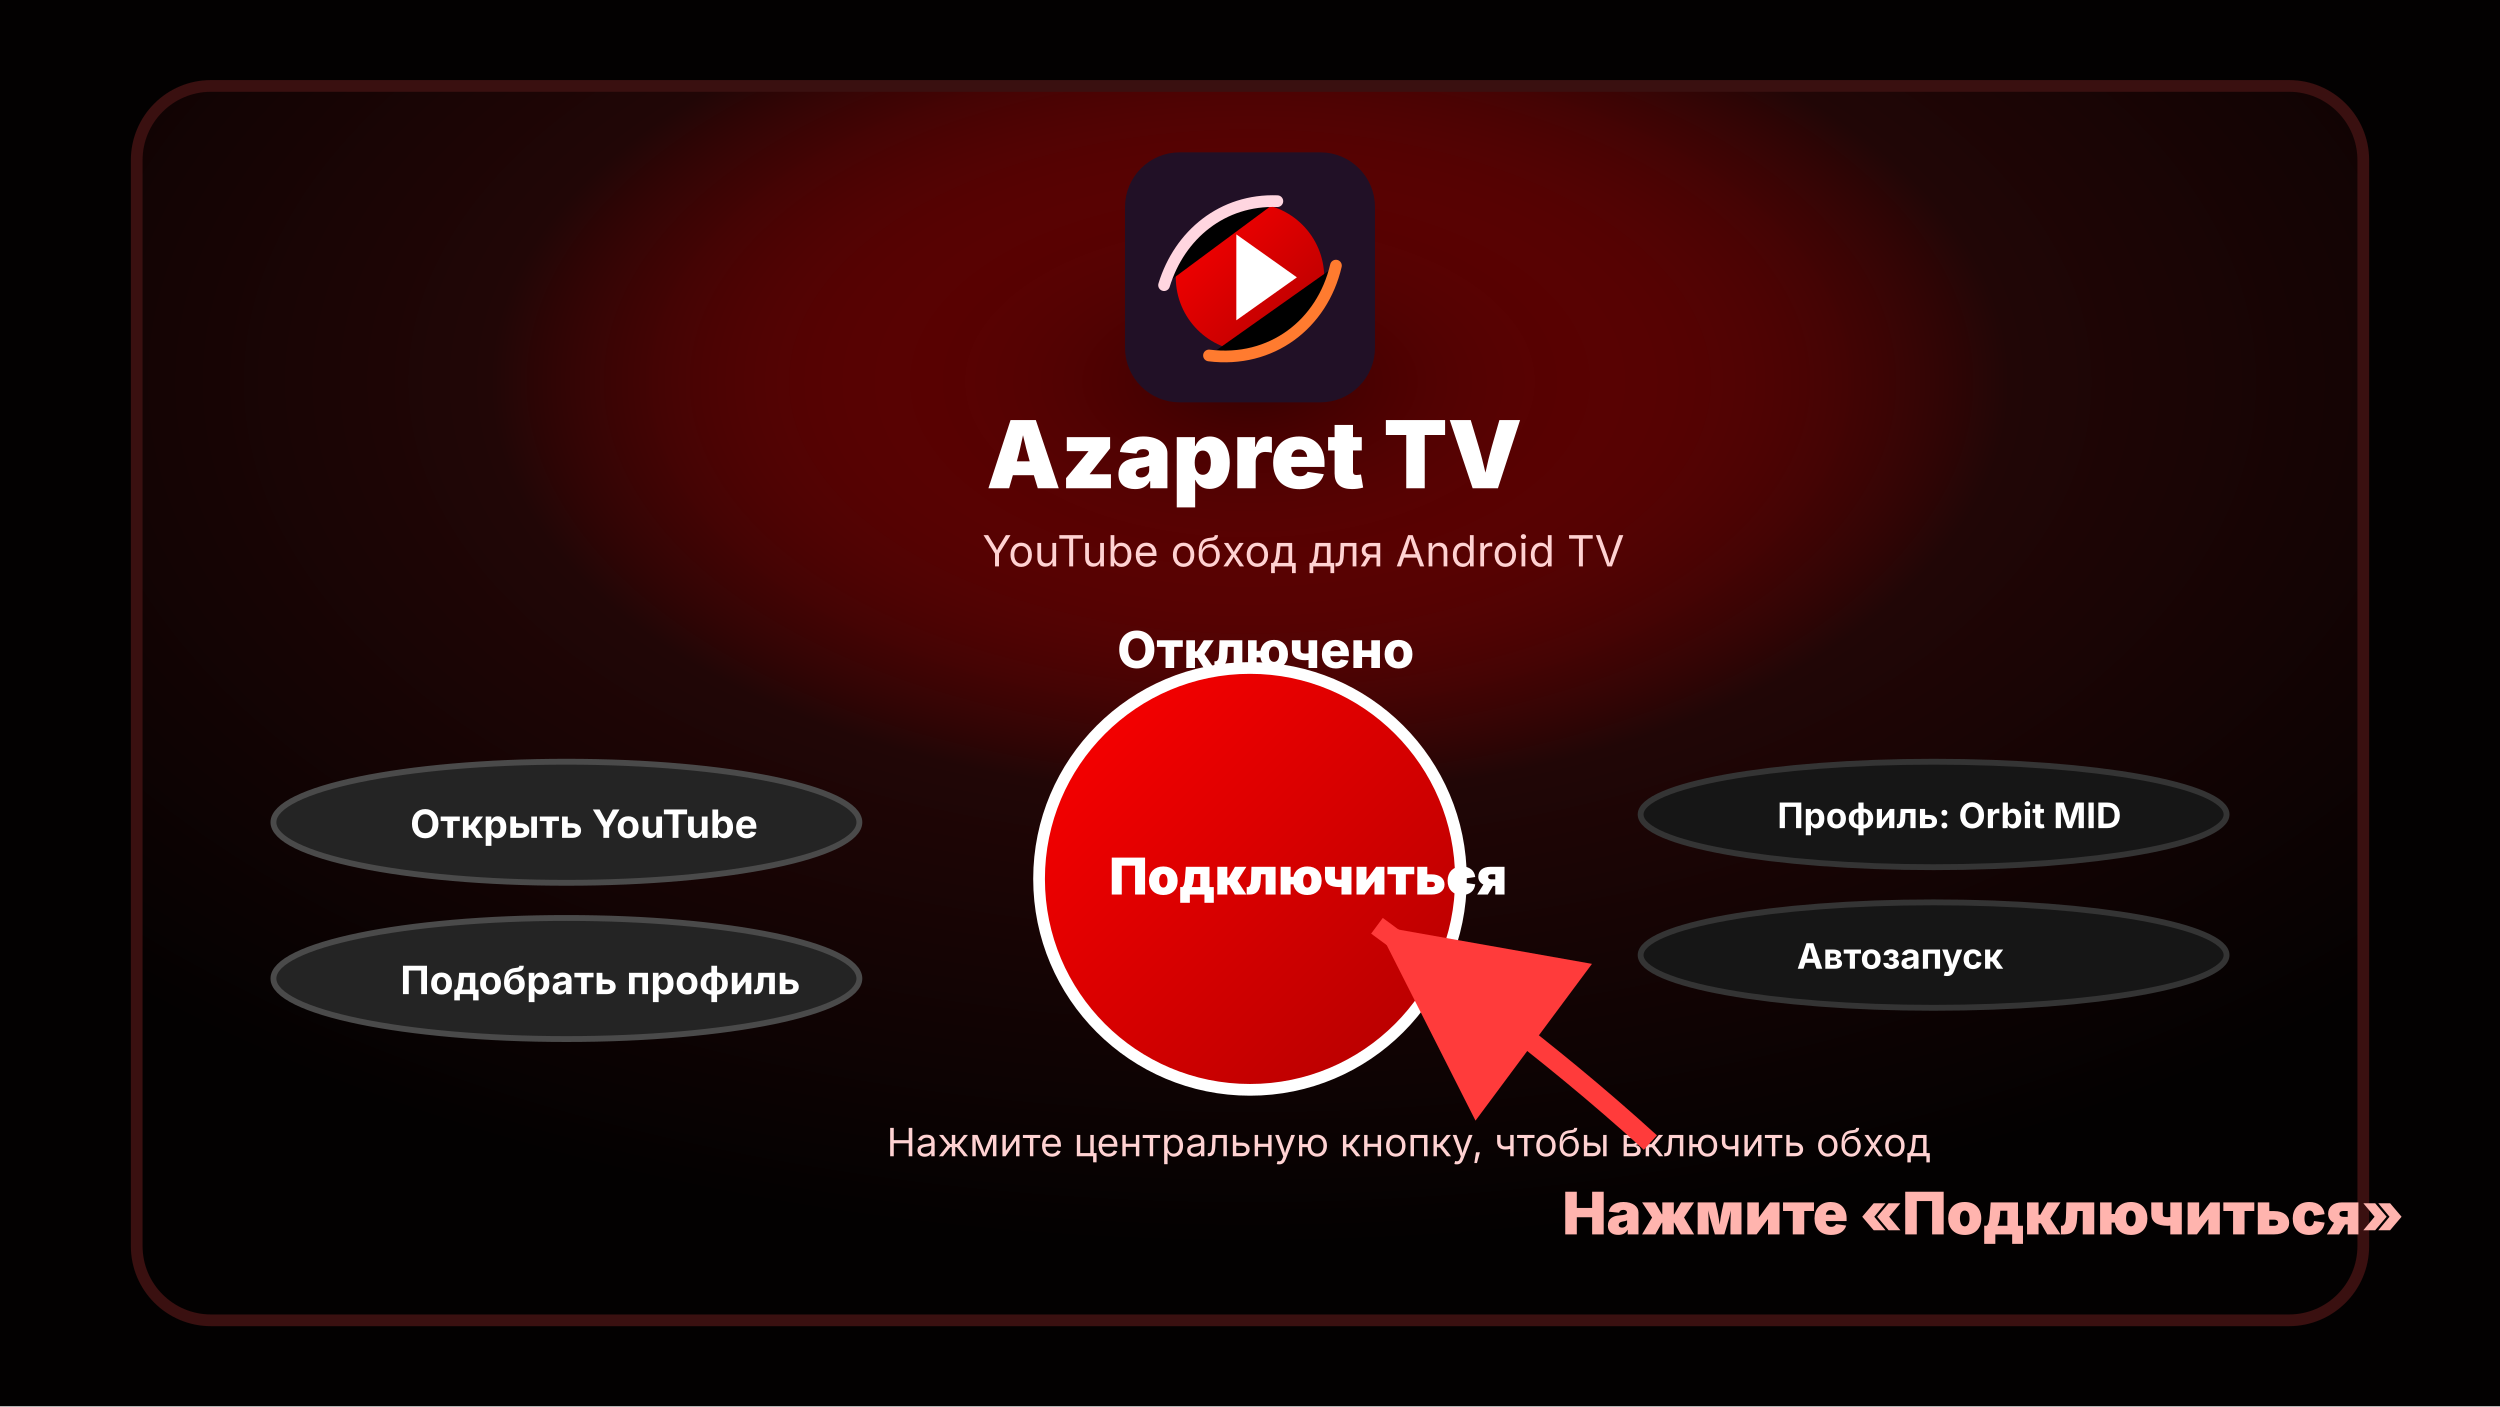
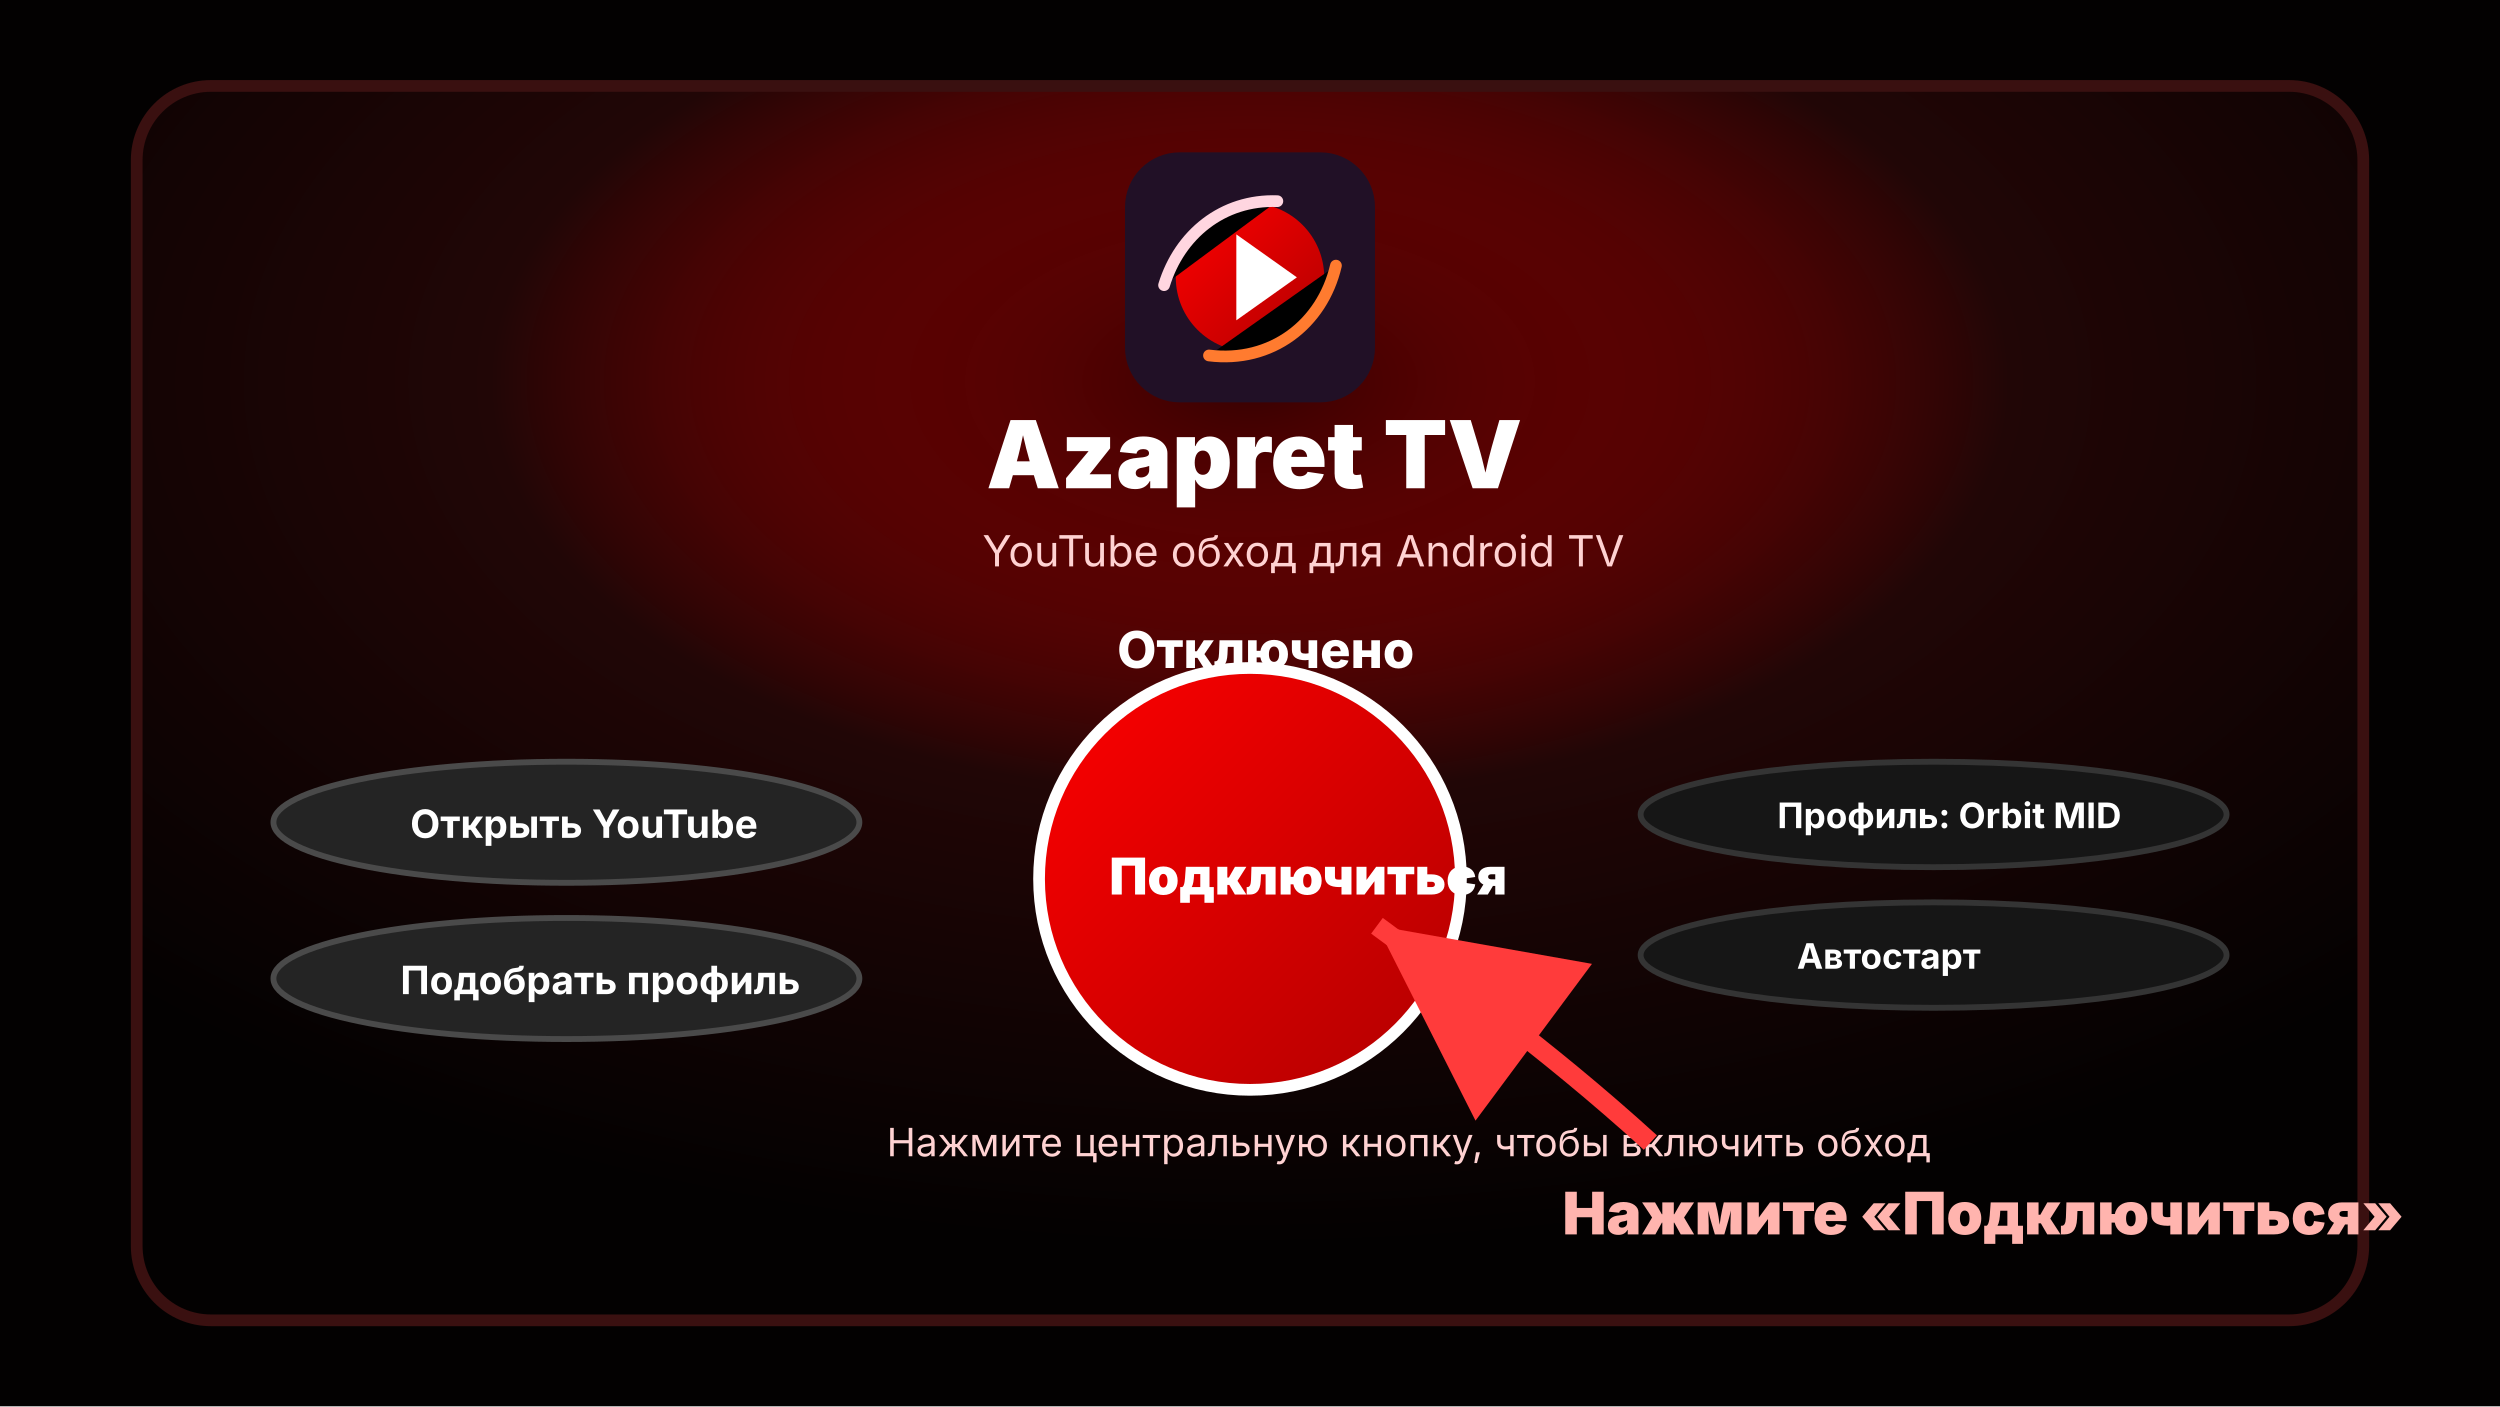
<svg xmlns="http://www.w3.org/2000/svg" width="1280" height="720" viewBox="0 0 1280 720">
  <defs>
    <radialGradient id="bg" cx="50%" cy="24%" r="70%">
      <stop offset="0" stop-color="#ff0000" stop-opacity="0.20" />
      <stop offset="0.48" stop-color="#210606" />
      <stop offset="1" stop-color="#030101" />
    </radialGradient>
    <linearGradient id="red" x1="0" y1="0" x2="1" y2="1">
      <stop stop-color="#ff0000" />
      <stop offset="1" stop-color="#b00000" />
    </linearGradient>
    <linearGradient id="green" x1="0" y1="0" x2="1" y2="1">
      <stop stop-color="#2eea93" />
      <stop offset="1" stop-color="#0b9d67" />
    </linearGradient>
    <marker id="arrow" markerWidth="14" markerHeight="14" refX="12" refY="7" orient="auto">
      <path d="M2,2 L12,7 L2,12 Z" fill="#ff3b3b" />
    </marker>
  </defs>
  <rect width="1280" height="720" fill="#030101" />
  <rect x="70" y="44" width="1140" height="632" rx="38" fill="url(#bg)" stroke="#3a1010" stroke-width="6" />
  <g transform="translate(576 78)">
    <rect width="128" height="128" rx="28" fill="#211026" />
    <circle cx="64" cy="64" r="38" fill="url(#red)" />
    <path d="M57 42L88 64L57 86V42Z" fill="#fff" />
    <path d="M20 68C28 42 50 24 78 25" stroke="#ffd6e0" stroke-width="6" stroke-linecap="round" />
    <path d="M108 58C101 88 75 108 43 104" stroke="#ff7b2f" stroke-width="6" stroke-linecap="round" />
  </g>
  <text x="505" y="250" fill="#ffffff" font-family="Inter, Segoe UI, Arial" font-size="48" font-weight="900">Azapret TV</text>
  <text x="503" y="290" fill="#ffd2d2" font-family="Inter, Segoe UI, Arial" font-size="22">YouTube обход для Android TV</text>
  <text x="572" y="342" fill="#ffffff" font-family="Inter, Segoe UI, Arial" font-size="26" font-weight="800">Отключено</text>
  <circle cx="640" cy="450" r="108" fill="url(#red)" stroke="#ffffff" stroke-width="6" />
  <text x="568" y="458" fill="#fff" font-family="Inter, Segoe UI, Arial" font-size="26" font-weight="900">Подключиться</text>
  <text x="454" y="592" fill="#ffd2d2" font-family="Inter, Segoe UI, Arial" font-size="20">Нажмите центральную кнопку, чтобы включить обход</text>
  <rect x="140" y="390" width="300" height="62" rx="999" fill="#242424" stroke="#4a4a4a" stroke-width="3" />
  <text x="210" y="429" fill="#ffffff" font-family="Inter, Segoe UI, Arial" font-size="20" font-weight="700">Открыть YouTube</text>
  <rect x="140" y="470" width="300" height="62" rx="999" fill="#242424" stroke="#4a4a4a" stroke-width="3" />
  <text x="205" y="509" fill="#ffffff" font-family="Inter, Segoe UI, Arial" font-size="20" font-weight="700">Подобрать профиль</text>
  <rect x="840" y="390" width="300" height="54" rx="999" fill="#161616" stroke="#343434" stroke-width="3" />
  <text x="910" y="424" fill="#ffffff" font-family="Inter, Segoe UI, Arial" font-size="18" font-weight="700">Профиль: Orbit MID</text>
  <rect x="840" y="462" width="300" height="54" rx="999" fill="#161616" stroke="#343434" stroke-width="3" />
-   <text x="920" y="496" fill="#ffffff" font-family="Inter, Segoe UI, Arial" font-size="18" font-weight="700">Автозапуск</text>
+   <text x="920" y="496" fill="#ffffff" font-family="Inter, Segoe UI, Arial" font-size="18" font-weight="700">Автостарт</text>
  <path d="M845 585 C790 535 740 500 705 474" stroke="#ff3b3b" stroke-width="10" fill="none" marker-end="url(#arrow)" />
  <text x="800" y="632" fill="#ffb4ae" font-family="Inter, Segoe UI, Arial" font-size="30" font-weight="900">Нажмите «Подключиться»</text>
</svg>
